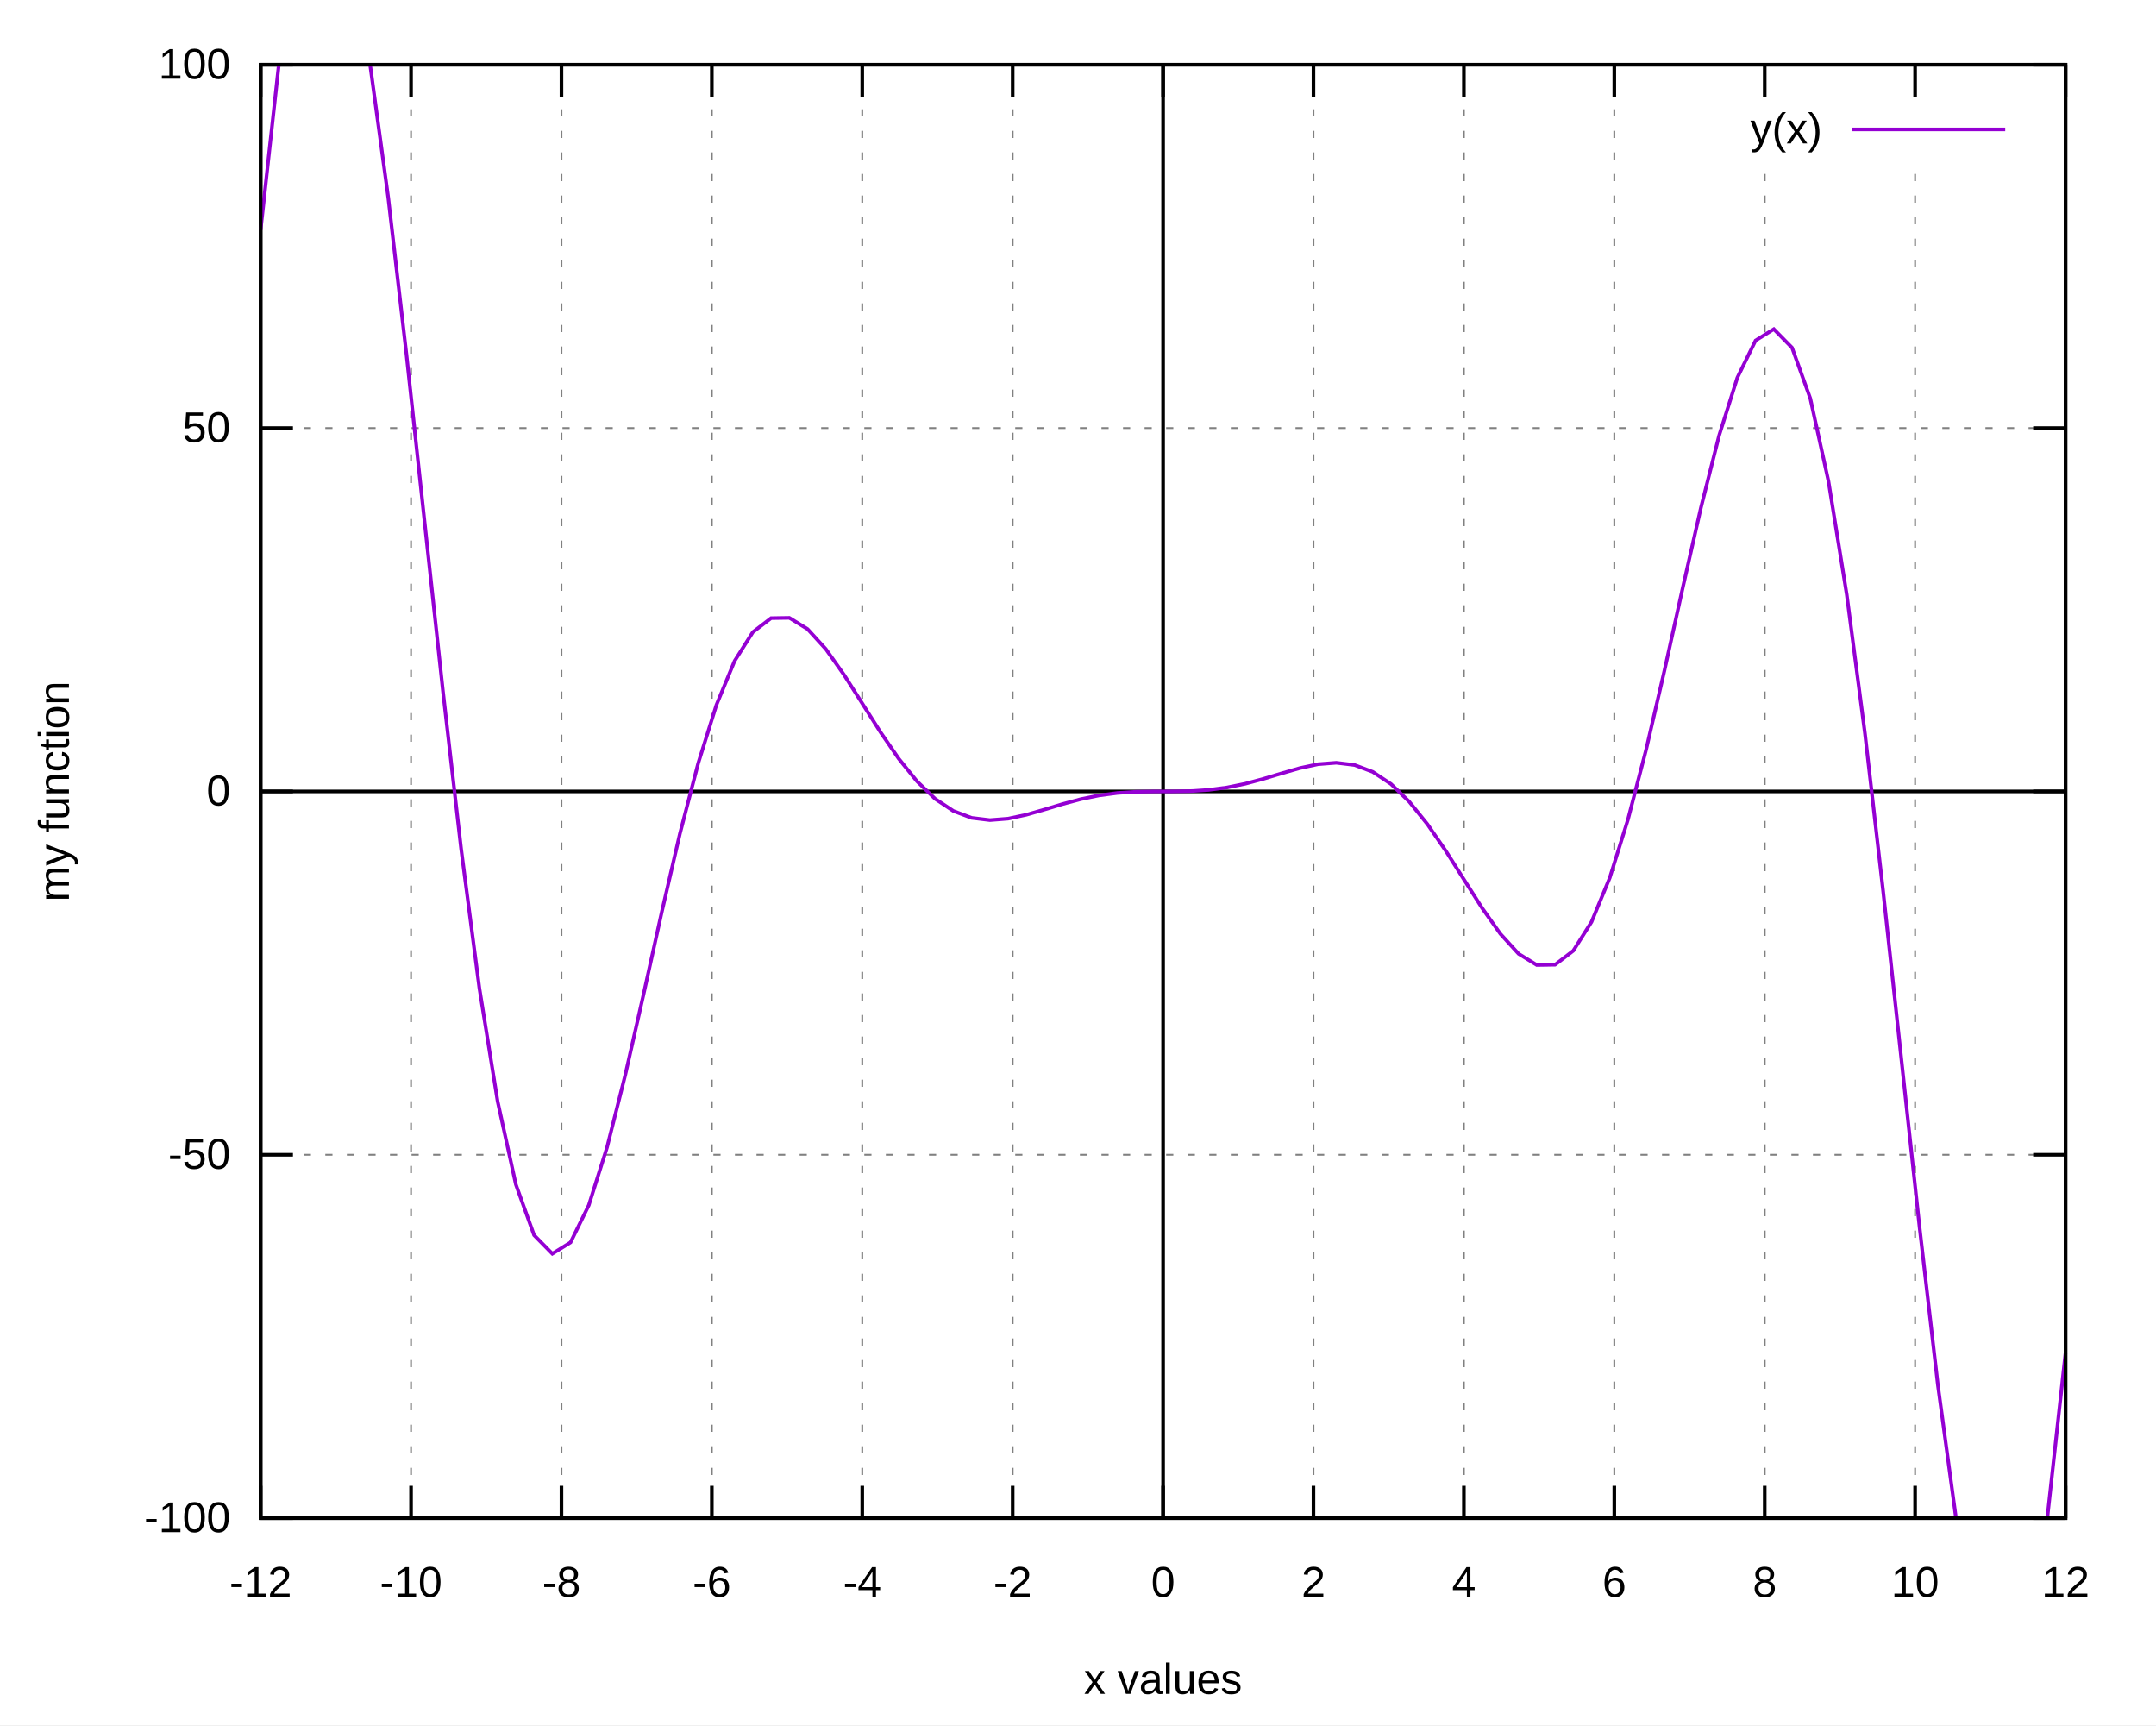
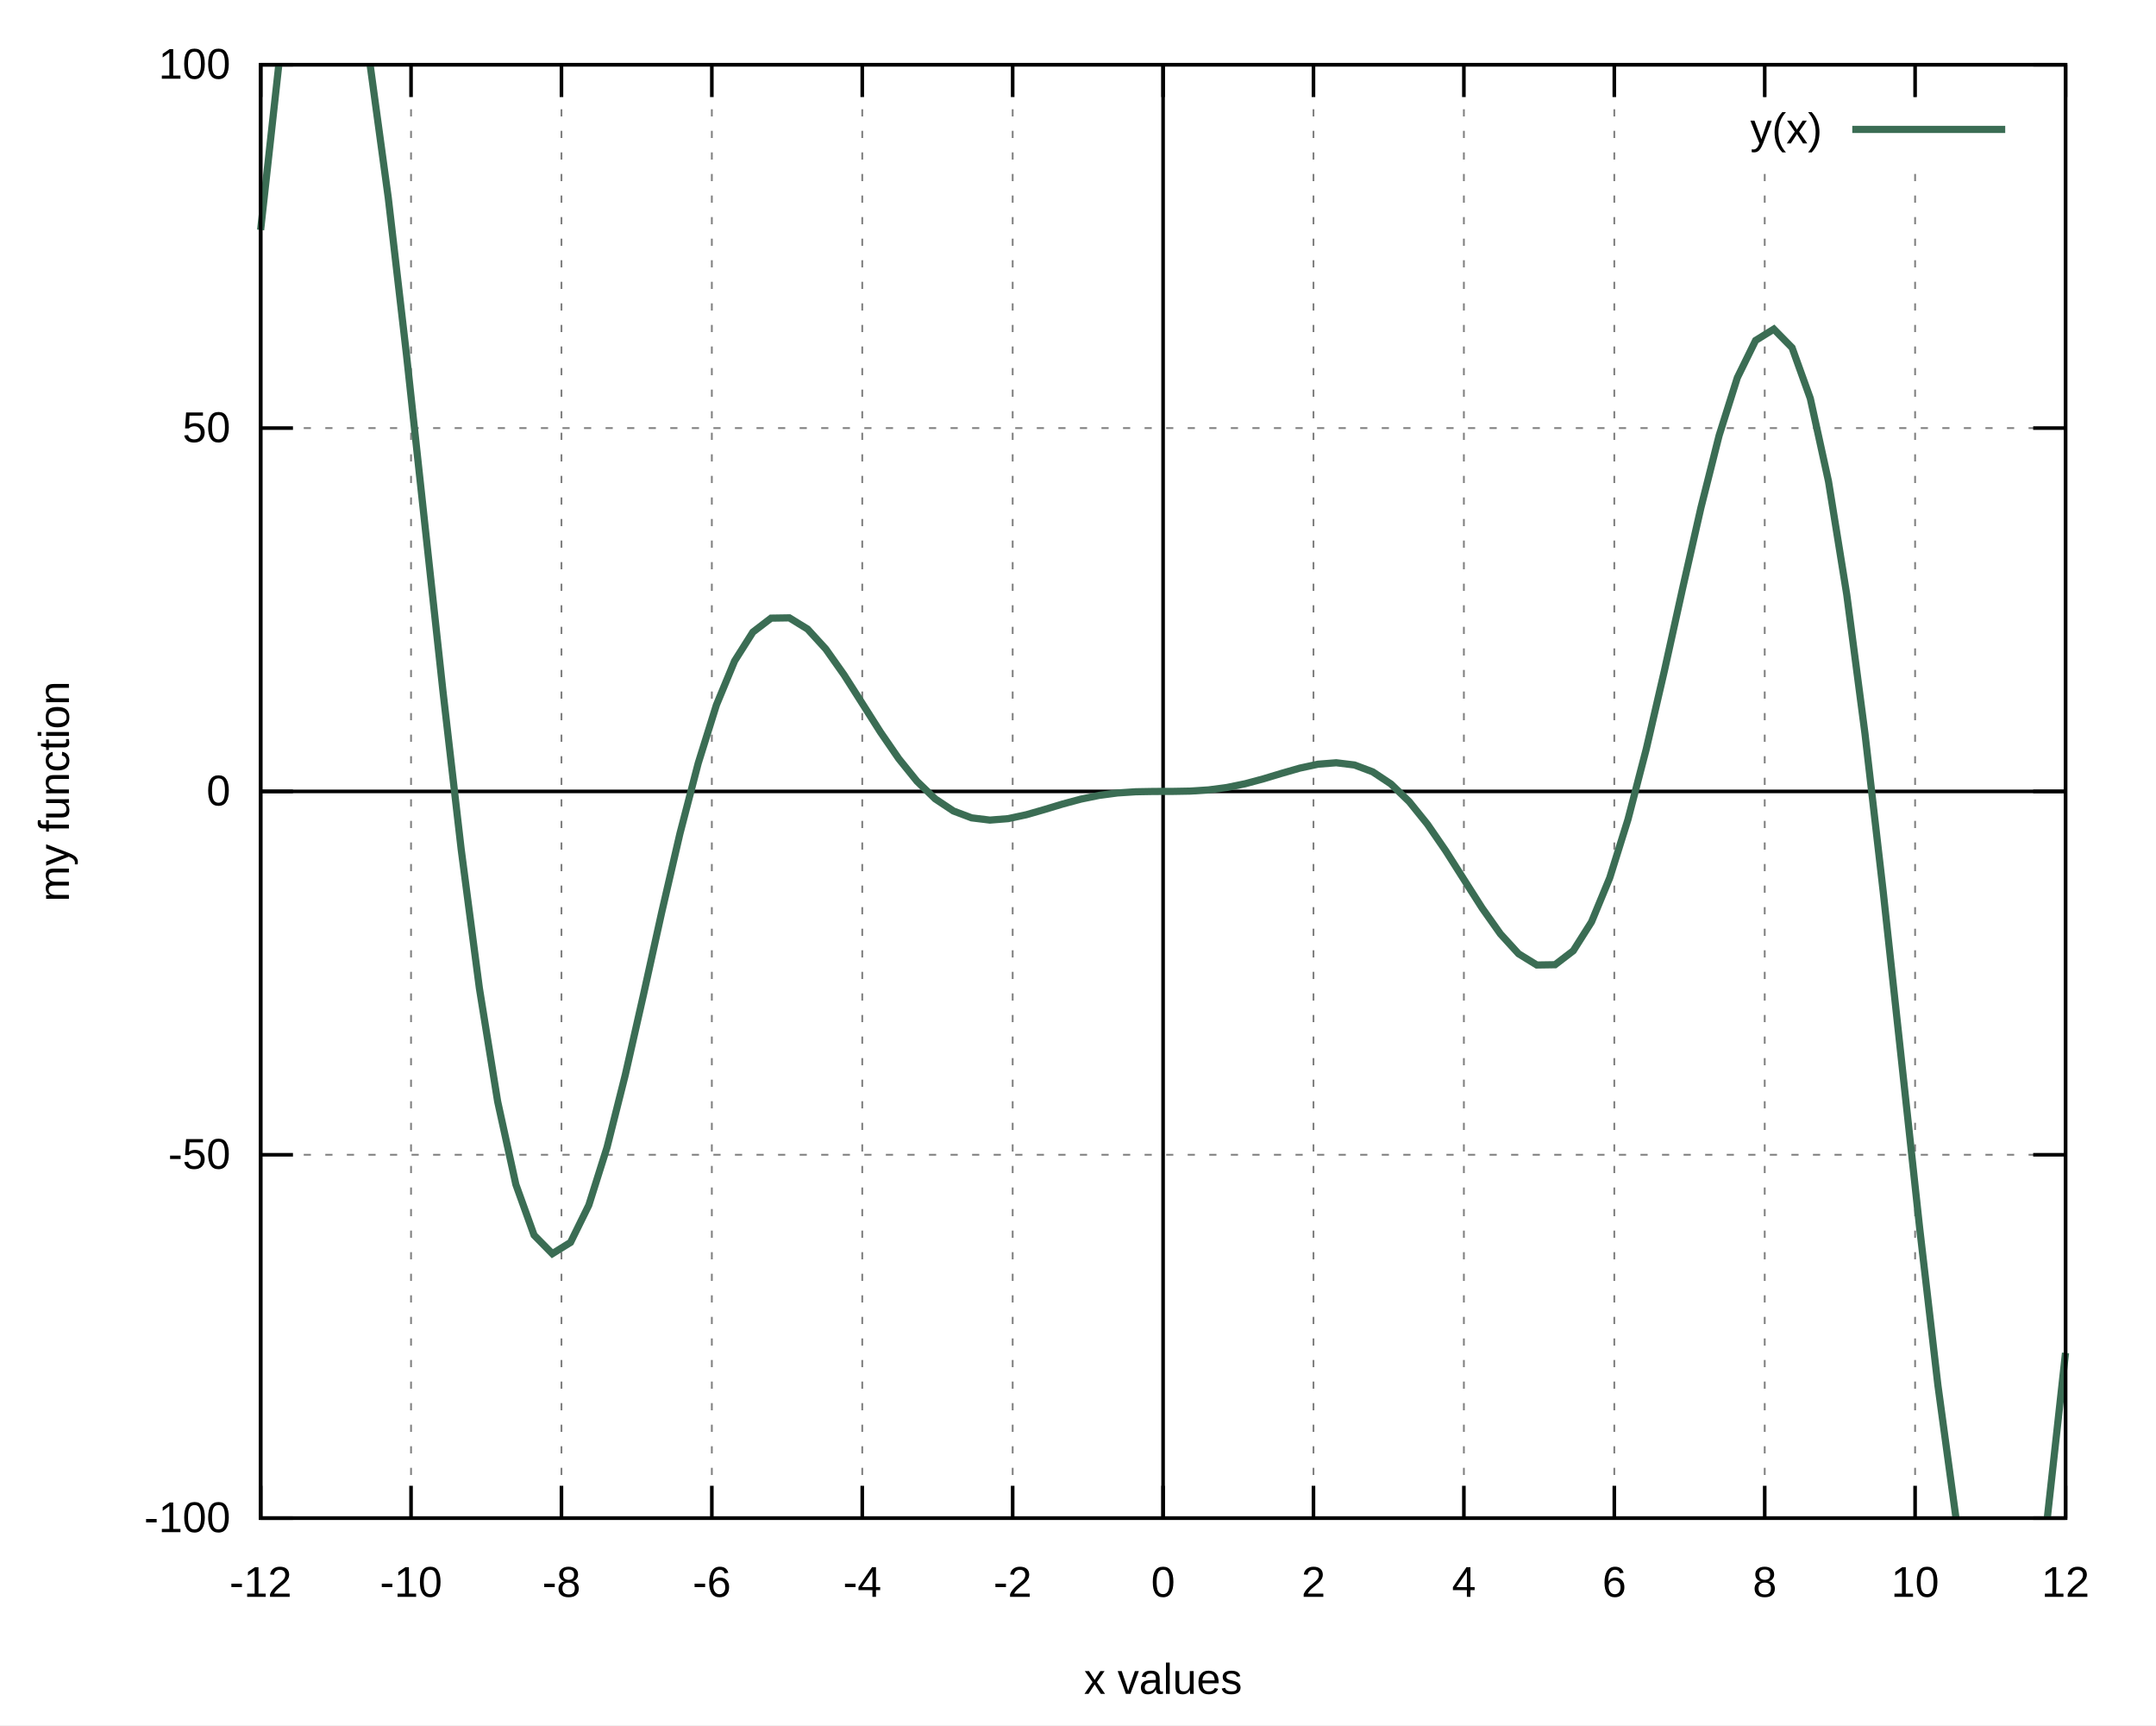
<svg xmlns="http://www.w3.org/2000/svg" xmlns:xlink="http://www.w3.org/1999/xlink" width="600" height="480" viewBox="0 0 600 480">
  <g id="gnuplot_canvas">
    <rect x="0" y="0" width="600" height="480" fill="#ffffff" />
    <defs>
      <circle id="gpDot" r="0.5" stroke-width="0.5" stroke="currentColor" />
      <path id="gpPt0" stroke-width="0.222" stroke="currentColor" d="M-1,0 h2 M0,-1 v2" />
      <path id="gpPt1" stroke-width="0.222" stroke="currentColor" d="M-1,-1 L1,1 M1,-1 L-1,1" />
      <path id="gpPt2" stroke-width="0.222" stroke="currentColor" d="M-1,0 L1,0 M0,-1 L0,1 M-1,-1 L1,1 M-1,1 L1,-1" />
      <rect id="gpPt3" stroke-width="0.222" stroke="currentColor" x="-1" y="-1" width="2" height="2" />
      <rect id="gpPt4" stroke-width="0.222" stroke="currentColor" fill="currentColor" x="-1" y="-1" width="2" height="2" />
      <circle id="gpPt5" stroke-width="0.222" stroke="currentColor" cx="0" cy="0" r="1" />
      <use xlink:href="#gpPt5" id="gpPt6" fill="currentColor" stroke="none" />
      <path id="gpPt7" stroke-width="0.222" stroke="currentColor" d="M0,-1.33 L-1.33,0.67 L1.33,0.67 z" />
      <use xlink:href="#gpPt7" id="gpPt8" fill="currentColor" stroke="none" />
      <use xlink:href="#gpPt7" id="gpPt9" stroke="currentColor" transform="rotate(180)" />
      <use xlink:href="#gpPt9" id="gpPt10" fill="currentColor" stroke="none" />
      <use xlink:href="#gpPt3" id="gpPt11" stroke="currentColor" transform="rotate(45)" />
      <use xlink:href="#gpPt11" id="gpPt12" fill="currentColor" stroke="none" />
      <path id="gpPt13" stroke-width="0.222" stroke="currentColor" d="M0,1.330 L1.265,0.411 L0.782,-1.067 L-0.782,-1.076 L-1.265,0.411 z" />
      <use xlink:href="#gpPt13" id="gpPt14" fill="currentColor" stroke="none" />
      <filter id="textbox" filterUnits="objectBoundingBox" x="0" y="0" height="1" width="1">
        <feFlood flood-color="#FFFFFF" flood-opacity="1" result="bgnd" />
        <feComposite in="SourceGraphic" in2="bgnd" operator="atop" />
      </filter>
      <filter id="greybox" filterUnits="objectBoundingBox" x="0" y="0" height="1" width="1">
        <feFlood flood-color="lightgrey" flood-opacity="1" result="grey" />
        <feComposite in="SourceGraphic" in2="grey" operator="atop" />
      </filter>
    </defs>
    <g fill="none" color="#FFFFFF" stroke="black" stroke-width="1.00" stroke-linecap="butt" stroke-linejoin="miter">
</g>
    <g fill="none" color="black" stroke="currentColor" stroke-width="1.00" stroke-linecap="butt" stroke-linejoin="miter">
</g>
    <g fill="none" color="black" stroke="black" stroke-width="0.50" stroke-linecap="butt" stroke-linejoin="miter">
</g>
    <g fill="none" color="gray" stroke="currentColor" stroke-width="0.50" stroke-linecap="butt" stroke-linejoin="miter">
      <path stroke="gray" stroke-dasharray="2,4" class="gridline" d="M72.53,422.40 L574.82,422.40  " />
    </g>
    <g fill="none" color="gray" stroke="gray" stroke-width="1.00" stroke-linecap="butt" stroke-linejoin="miter">
</g>
    <g fill="none" color="black" stroke="currentColor" stroke-width="1.00" stroke-linecap="butt" stroke-linejoin="miter">
      <path stroke="black" d="M72.53,422.40 L81.53,422.40 M574.82,422.40 L565.82,422.40  " />
      <g transform="translate(64.14,426.30)" stroke="none" fill="black" font-family="Arial" font-size="12.00" text-anchor="end">
        <text>
          <tspan font-family="Arial">-100</tspan>
        </text>
      </g>
    </g>
    <g fill="none" color="black" stroke="currentColor" stroke-width="1.00" stroke-linecap="butt" stroke-linejoin="miter">
</g>
    <g fill="none" color="black" stroke="black" stroke-width="0.50" stroke-linecap="butt" stroke-linejoin="miter">
</g>
    <g fill="none" color="gray" stroke="currentColor" stroke-width="0.50" stroke-linecap="butt" stroke-linejoin="miter">
      <path stroke="gray" stroke-dasharray="2,4" class="gridline" d="M72.53,321.30 L574.82,321.30  " />
    </g>
    <g fill="none" color="gray" stroke="gray" stroke-width="1.00" stroke-linecap="butt" stroke-linejoin="miter">
</g>
    <g fill="none" color="black" stroke="currentColor" stroke-width="1.00" stroke-linecap="butt" stroke-linejoin="miter">
      <path stroke="black" d="M72.53,321.30 L81.53,321.30 M574.82,321.30 L565.82,321.30  " />
      <g transform="translate(64.14,325.20)" stroke="none" fill="black" font-family="Arial" font-size="12.00" text-anchor="end">
        <text>
          <tspan font-family="Arial">-50</tspan>
        </text>
      </g>
    </g>
    <g fill="none" color="black" stroke="currentColor" stroke-width="1.00" stroke-linecap="butt" stroke-linejoin="miter">
</g>
    <g fill="none" color="black" stroke="black" stroke-width="0.50" stroke-linecap="butt" stroke-linejoin="miter">
</g>
    <g fill="none" color="gray" stroke="currentColor" stroke-width="0.50" stroke-linecap="butt" stroke-linejoin="miter">
      <path stroke="gray" stroke-dasharray="2,4" class="gridline" d="M72.53,220.20 L574.82,220.20  " />
    </g>
    <g fill="none" color="gray" stroke="gray" stroke-width="1.00" stroke-linecap="butt" stroke-linejoin="miter">
</g>
    <g fill="none" color="black" stroke="currentColor" stroke-width="1.00" stroke-linecap="butt" stroke-linejoin="miter">
      <path stroke="black" d="M72.53,220.20 L81.53,220.20 M574.82,220.20 L565.82,220.20  " />
      <g transform="translate(64.14,224.10)" stroke="none" fill="black" font-family="Arial" font-size="12.00" text-anchor="end">
        <text>
          <tspan font-family="Arial"> 0</tspan>
        </text>
      </g>
    </g>
    <g fill="none" color="black" stroke="currentColor" stroke-width="1.00" stroke-linecap="butt" stroke-linejoin="miter">
</g>
    <g fill="none" color="black" stroke="black" stroke-width="0.50" stroke-linecap="butt" stroke-linejoin="miter">
</g>
    <g fill="none" color="gray" stroke="currentColor" stroke-width="0.50" stroke-linecap="butt" stroke-linejoin="miter">
      <path stroke="gray" stroke-dasharray="2,4" class="gridline" d="M72.53,119.11 L574.82,119.11  " />
    </g>
    <g fill="none" color="gray" stroke="gray" stroke-width="1.00" stroke-linecap="butt" stroke-linejoin="miter">
</g>
    <g fill="none" color="black" stroke="currentColor" stroke-width="1.00" stroke-linecap="butt" stroke-linejoin="miter">
      <path stroke="black" d="M72.53,119.11 L81.53,119.11 M574.82,119.11 L565.82,119.11  " />
      <g transform="translate(64.14,123.01)" stroke="none" fill="black" font-family="Arial" font-size="12.00" text-anchor="end">
        <text>
          <tspan font-family="Arial"> 50</tspan>
        </text>
      </g>
    </g>
    <g fill="none" color="black" stroke="currentColor" stroke-width="1.00" stroke-linecap="butt" stroke-linejoin="miter">
</g>
    <g fill="none" color="black" stroke="black" stroke-width="0.50" stroke-linecap="butt" stroke-linejoin="miter">
</g>
    <g fill="none" color="gray" stroke="currentColor" stroke-width="0.50" stroke-linecap="butt" stroke-linejoin="miter">
      <path stroke="gray" stroke-dasharray="2,4" class="gridline" d="M72.53,18.01 L574.82,18.01  " />
    </g>
    <g fill="none" color="gray" stroke="gray" stroke-width="1.00" stroke-linecap="butt" stroke-linejoin="miter">
</g>
    <g fill="none" color="black" stroke="currentColor" stroke-width="1.00" stroke-linecap="butt" stroke-linejoin="miter">
      <path stroke="black" d="M72.53,18.01 L81.53,18.01 M574.82,18.01 L565.82,18.01  " />
      <g transform="translate(64.14,21.91)" stroke="none" fill="black" font-family="Arial" font-size="12.00" text-anchor="end">
        <text>
          <tspan font-family="Arial"> 100</tspan>
        </text>
      </g>
    </g>
    <g fill="none" color="black" stroke="currentColor" stroke-width="1.00" stroke-linecap="butt" stroke-linejoin="miter">
</g>
    <g fill="none" color="black" stroke="black" stroke-width="0.50" stroke-linecap="butt" stroke-linejoin="miter">
</g>
    <g fill="none" color="gray" stroke="currentColor" stroke-width="0.50" stroke-linecap="butt" stroke-linejoin="miter">
      <path stroke="gray" stroke-dasharray="2,4" class="gridline" d="M72.53,422.40 L72.53,18.01  " />
    </g>
    <g fill="none" color="gray" stroke="gray" stroke-width="1.00" stroke-linecap="butt" stroke-linejoin="miter">
</g>
    <g fill="none" color="black" stroke="currentColor" stroke-width="1.00" stroke-linecap="butt" stroke-linejoin="miter">
      <path stroke="black" d="M72.53,422.40 L72.53,413.40 M72.53,18.01 L72.53,27.01  " />
      <g transform="translate(72.53,444.30)" stroke="none" fill="black" font-family="Arial" font-size="12.00" text-anchor="middle">
        <text>
          <tspan font-family="Arial">-12</tspan>
        </text>
      </g>
    </g>
    <g fill="none" color="black" stroke="currentColor" stroke-width="1.00" stroke-linecap="butt" stroke-linejoin="miter">
</g>
    <g fill="none" color="black" stroke="black" stroke-width="0.50" stroke-linecap="butt" stroke-linejoin="miter">
</g>
    <g fill="none" color="gray" stroke="currentColor" stroke-width="0.50" stroke-linecap="butt" stroke-linejoin="miter">
      <path stroke="gray" stroke-dasharray="2,4" class="gridline" d="M114.39,422.40 L114.39,18.01  " />
    </g>
    <g fill="none" color="gray" stroke="gray" stroke-width="1.00" stroke-linecap="butt" stroke-linejoin="miter">
</g>
    <g fill="none" color="black" stroke="currentColor" stroke-width="1.00" stroke-linecap="butt" stroke-linejoin="miter">
      <path stroke="black" d="M114.39,422.40 L114.39,413.40 M114.39,18.01 L114.39,27.01  " />
      <g transform="translate(114.39,444.30)" stroke="none" fill="black" font-family="Arial" font-size="12.00" text-anchor="middle">
        <text>
          <tspan font-family="Arial">-10</tspan>
        </text>
      </g>
    </g>
    <g fill="none" color="black" stroke="currentColor" stroke-width="1.00" stroke-linecap="butt" stroke-linejoin="miter">
</g>
    <g fill="none" color="black" stroke="black" stroke-width="0.50" stroke-linecap="butt" stroke-linejoin="miter">
</g>
    <g fill="none" color="gray" stroke="currentColor" stroke-width="0.50" stroke-linecap="butt" stroke-linejoin="miter">
      <path stroke="gray" stroke-dasharray="2,4" class="gridline" d="M156.25,422.40 L156.25,18.01  " />
    </g>
    <g fill="none" color="gray" stroke="gray" stroke-width="1.00" stroke-linecap="butt" stroke-linejoin="miter">
</g>
    <g fill="none" color="black" stroke="currentColor" stroke-width="1.00" stroke-linecap="butt" stroke-linejoin="miter">
      <path stroke="black" d="M156.25,422.40 L156.25,413.40 M156.25,18.01 L156.25,27.01  " />
      <g transform="translate(156.25,444.30)" stroke="none" fill="black" font-family="Arial" font-size="12.00" text-anchor="middle">
        <text>
          <tspan font-family="Arial">-8</tspan>
        </text>
      </g>
    </g>
    <g fill="none" color="black" stroke="currentColor" stroke-width="1.00" stroke-linecap="butt" stroke-linejoin="miter">
</g>
    <g fill="none" color="black" stroke="black" stroke-width="0.50" stroke-linecap="butt" stroke-linejoin="miter">
</g>
    <g fill="none" color="gray" stroke="currentColor" stroke-width="0.50" stroke-linecap="butt" stroke-linejoin="miter">
      <path stroke="gray" stroke-dasharray="2,4" class="gridline" d="M198.10,422.40 L198.10,18.01  " />
    </g>
    <g fill="none" color="gray" stroke="gray" stroke-width="1.00" stroke-linecap="butt" stroke-linejoin="miter">
</g>
    <g fill="none" color="black" stroke="currentColor" stroke-width="1.00" stroke-linecap="butt" stroke-linejoin="miter">
      <path stroke="black" d="M198.10,422.40 L198.10,413.40 M198.10,18.01 L198.10,27.01  " />
      <g transform="translate(198.10,444.30)" stroke="none" fill="black" font-family="Arial" font-size="12.00" text-anchor="middle">
        <text>
          <tspan font-family="Arial">-6</tspan>
        </text>
      </g>
    </g>
    <g fill="none" color="black" stroke="currentColor" stroke-width="1.00" stroke-linecap="butt" stroke-linejoin="miter">
</g>
    <g fill="none" color="black" stroke="black" stroke-width="0.50" stroke-linecap="butt" stroke-linejoin="miter">
</g>
    <g fill="none" color="gray" stroke="currentColor" stroke-width="0.50" stroke-linecap="butt" stroke-linejoin="miter">
      <path stroke="gray" stroke-dasharray="2,4" class="gridline" d="M239.96,422.40 L239.96,18.01  " />
    </g>
    <g fill="none" color="gray" stroke="gray" stroke-width="1.00" stroke-linecap="butt" stroke-linejoin="miter">
</g>
    <g fill="none" color="black" stroke="currentColor" stroke-width="1.00" stroke-linecap="butt" stroke-linejoin="miter">
      <path stroke="black" d="M239.96,422.40 L239.96,413.40 M239.96,18.01 L239.96,27.01  " />
      <g transform="translate(239.96,444.30)" stroke="none" fill="black" font-family="Arial" font-size="12.00" text-anchor="middle">
        <text>
          <tspan font-family="Arial">-4</tspan>
        </text>
      </g>
    </g>
    <g fill="none" color="black" stroke="currentColor" stroke-width="1.00" stroke-linecap="butt" stroke-linejoin="miter">
</g>
    <g fill="none" color="black" stroke="black" stroke-width="0.50" stroke-linecap="butt" stroke-linejoin="miter">
</g>
    <g fill="none" color="gray" stroke="currentColor" stroke-width="0.50" stroke-linecap="butt" stroke-linejoin="miter">
      <path stroke="gray" stroke-dasharray="2,4" class="gridline" d="M281.82,422.40 L281.82,18.01  " />
    </g>
    <g fill="none" color="gray" stroke="gray" stroke-width="1.00" stroke-linecap="butt" stroke-linejoin="miter">
</g>
    <g fill="none" color="black" stroke="currentColor" stroke-width="1.00" stroke-linecap="butt" stroke-linejoin="miter">
      <path stroke="black" d="M281.82,422.40 L281.82,413.40 M281.82,18.01 L281.82,27.01  " />
      <g transform="translate(281.82,444.30)" stroke="none" fill="black" font-family="Arial" font-size="12.00" text-anchor="middle">
        <text>
          <tspan font-family="Arial">-2</tspan>
        </text>
      </g>
    </g>
    <g fill="none" color="black" stroke="currentColor" stroke-width="1.00" stroke-linecap="butt" stroke-linejoin="miter">
</g>
    <g fill="none" color="black" stroke="black" stroke-width="0.50" stroke-linecap="butt" stroke-linejoin="miter">
</g>
    <g fill="none" color="gray" stroke="currentColor" stroke-width="0.50" stroke-linecap="butt" stroke-linejoin="miter">
      <path stroke="gray" stroke-dasharray="2,4" class="gridline" d="M323.68,422.40 L323.68,18.01  " />
    </g>
    <g fill="none" color="gray" stroke="gray" stroke-width="1.00" stroke-linecap="butt" stroke-linejoin="miter">
</g>
    <g fill="none" color="black" stroke="currentColor" stroke-width="1.00" stroke-linecap="butt" stroke-linejoin="miter">
      <path stroke="black" d="M323.68,422.40 L323.68,413.40 M323.68,18.01 L323.68,27.01  " />
      <g transform="translate(323.68,444.30)" stroke="none" fill="black" font-family="Arial" font-size="12.00" text-anchor="middle">
        <text>
          <tspan font-family="Arial"> 0</tspan>
        </text>
      </g>
    </g>
    <g fill="none" color="black" stroke="currentColor" stroke-width="1.00" stroke-linecap="butt" stroke-linejoin="miter">
</g>
    <g fill="none" color="black" stroke="black" stroke-width="0.50" stroke-linecap="butt" stroke-linejoin="miter">
</g>
    <g fill="none" color="gray" stroke="currentColor" stroke-width="0.50" stroke-linecap="butt" stroke-linejoin="miter">
      <path stroke="gray" stroke-dasharray="2,4" class="gridline" d="M365.53,422.40 L365.53,18.01  " />
    </g>
    <g fill="none" color="gray" stroke="gray" stroke-width="1.00" stroke-linecap="butt" stroke-linejoin="miter">
</g>
    <g fill="none" color="black" stroke="currentColor" stroke-width="1.00" stroke-linecap="butt" stroke-linejoin="miter">
      <path stroke="black" d="M365.53,422.40 L365.53,413.40 M365.53,18.01 L365.53,27.01  " />
      <g transform="translate(365.53,444.30)" stroke="none" fill="black" font-family="Arial" font-size="12.00" text-anchor="middle">
        <text>
          <tspan font-family="Arial"> 2</tspan>
        </text>
      </g>
    </g>
    <g fill="none" color="black" stroke="currentColor" stroke-width="1.00" stroke-linecap="butt" stroke-linejoin="miter">
</g>
    <g fill="none" color="black" stroke="black" stroke-width="0.50" stroke-linecap="butt" stroke-linejoin="miter">
</g>
    <g fill="none" color="gray" stroke="currentColor" stroke-width="0.50" stroke-linecap="butt" stroke-linejoin="miter">
      <path stroke="gray" stroke-dasharray="2,4" class="gridline" d="M407.39,422.40 L407.39,18.01  " />
    </g>
    <g fill="none" color="gray" stroke="gray" stroke-width="1.00" stroke-linecap="butt" stroke-linejoin="miter">
</g>
    <g fill="none" color="black" stroke="currentColor" stroke-width="1.00" stroke-linecap="butt" stroke-linejoin="miter">
      <path stroke="black" d="M407.39,422.40 L407.39,413.40 M407.39,18.01 L407.39,27.01  " />
      <g transform="translate(407.39,444.30)" stroke="none" fill="black" font-family="Arial" font-size="12.00" text-anchor="middle">
        <text>
          <tspan font-family="Arial"> 4</tspan>
        </text>
      </g>
    </g>
    <g fill="none" color="black" stroke="currentColor" stroke-width="1.00" stroke-linecap="butt" stroke-linejoin="miter">
</g>
    <g fill="none" color="black" stroke="black" stroke-width="0.50" stroke-linecap="butt" stroke-linejoin="miter">
</g>
    <g fill="none" color="gray" stroke="currentColor" stroke-width="0.50" stroke-linecap="butt" stroke-linejoin="miter">
      <path stroke="gray" stroke-dasharray="2,4" class="gridline" d="M449.25,422.40 L449.25,18.01  " />
    </g>
    <g fill="none" color="gray" stroke="gray" stroke-width="1.00" stroke-linecap="butt" stroke-linejoin="miter">
</g>
    <g fill="none" color="black" stroke="currentColor" stroke-width="1.00" stroke-linecap="butt" stroke-linejoin="miter">
      <path stroke="black" d="M449.25,422.40 L449.25,413.40 M449.25,18.01 L449.25,27.01  " />
      <g transform="translate(449.25,444.30)" stroke="none" fill="black" font-family="Arial" font-size="12.00" text-anchor="middle">
        <text>
          <tspan font-family="Arial"> 6</tspan>
        </text>
      </g>
    </g>
    <g fill="none" color="black" stroke="currentColor" stroke-width="1.00" stroke-linecap="butt" stroke-linejoin="miter">
</g>
    <g fill="none" color="black" stroke="black" stroke-width="0.50" stroke-linecap="butt" stroke-linejoin="miter">
</g>
    <g fill="none" color="gray" stroke="currentColor" stroke-width="0.50" stroke-linecap="butt" stroke-linejoin="miter">
      <path stroke="gray" stroke-dasharray="2,4" class="gridline" d="M491.11,422.40 L491.11,45.01 M491.11,27.01 L491.11,18.01  " />
    </g>
    <g fill="none" color="gray" stroke="gray" stroke-width="1.00" stroke-linecap="butt" stroke-linejoin="miter">
</g>
    <g fill="none" color="black" stroke="currentColor" stroke-width="1.00" stroke-linecap="butt" stroke-linejoin="miter">
      <path stroke="black" d="M491.11,422.40 L491.11,413.40 M491.11,18.01 L491.11,27.01  " />
      <g transform="translate(491.11,444.30)" stroke="none" fill="black" font-family="Arial" font-size="12.00" text-anchor="middle">
        <text>
          <tspan font-family="Arial"> 8</tspan>
        </text>
      </g>
    </g>
    <g fill="none" color="black" stroke="currentColor" stroke-width="1.00" stroke-linecap="butt" stroke-linejoin="miter">
</g>
    <g fill="none" color="black" stroke="black" stroke-width="0.50" stroke-linecap="butt" stroke-linejoin="miter">
</g>
    <g fill="none" color="gray" stroke="currentColor" stroke-width="0.50" stroke-linecap="butt" stroke-linejoin="miter">
      <path stroke="gray" stroke-dasharray="2,4" class="gridline" d="M532.96,422.40 L532.96,45.01 M532.96,27.01 L532.96,18.01  " />
    </g>
    <g fill="none" color="gray" stroke="gray" stroke-width="1.00" stroke-linecap="butt" stroke-linejoin="miter">
</g>
    <g fill="none" color="black" stroke="currentColor" stroke-width="1.00" stroke-linecap="butt" stroke-linejoin="miter">
      <path stroke="black" d="M532.96,422.40 L532.96,413.40 M532.96,18.01 L532.96,27.01  " />
      <g transform="translate(532.96,444.30)" stroke="none" fill="black" font-family="Arial" font-size="12.00" text-anchor="middle">
        <text>
          <tspan font-family="Arial"> 10</tspan>
        </text>
      </g>
    </g>
    <g fill="none" color="black" stroke="currentColor" stroke-width="1.00" stroke-linecap="butt" stroke-linejoin="miter">
</g>
    <g fill="none" color="black" stroke="black" stroke-width="0.50" stroke-linecap="butt" stroke-linejoin="miter">
</g>
    <g fill="none" color="gray" stroke="currentColor" stroke-width="0.50" stroke-linecap="butt" stroke-linejoin="miter">
      <path stroke="gray" stroke-dasharray="2,4" class="gridline" d="M574.82,422.40 L574.82,18.01  " />
    </g>
    <g fill="none" color="gray" stroke="gray" stroke-width="1.00" stroke-linecap="butt" stroke-linejoin="miter">
</g>
    <g fill="none" color="black" stroke="currentColor" stroke-width="1.00" stroke-linecap="butt" stroke-linejoin="miter">
      <path stroke="black" d="M574.82,422.40 L574.82,413.40 M574.82,18.01 L574.82,27.01  " />
      <g transform="translate(574.82,444.30)" stroke="none" fill="black" font-family="Arial" font-size="12.00" text-anchor="middle">
        <text>
          <tspan font-family="Arial"> 12</tspan>
        </text>
      </g>
    </g>
    <g fill="none" color="black" stroke="currentColor" stroke-width="1.00" stroke-linecap="butt" stroke-linejoin="miter">
</g>
    <g fill="none" color="black" stroke="currentColor" stroke-width="1.00" stroke-linecap="butt" stroke-linejoin="miter">
      <path stroke="rgb(  0,   0,   0)" d="M72.53,220.20 L574.82,220.20  " />
    </g>
    <g fill="none" color="black" stroke="currentColor" stroke-width="1.00" stroke-linecap="butt" stroke-linejoin="miter">
      <path stroke="rgb(  0,   0,   0)" d="M323.68,422.40 L323.68,18.01  " />
    </g>
    <g fill="none" color="black" stroke="currentColor" stroke-width="1.00" stroke-linecap="butt" stroke-linejoin="miter">
      <path stroke="black" d="M72.53,18.01 L72.53,422.40 L574.82,422.40 L574.82,18.01 L72.53,18.01 Z  " />
    </g>
    <g fill="none" color="black" stroke="currentColor" stroke-width="1.00" stroke-linecap="butt" stroke-linejoin="miter">
</g>
    <g id="gnuplot_plot_1">
-       <g fill="none" color="black" stroke="currentColor" stroke-width="1.00" stroke-linecap="butt" stroke-linejoin="miter">
+       <g fill="none" color="#FFFFFF" stroke="black" stroke-width="2.00" stroke-linecap="butt" stroke-linejoin="miter">
+ </g>
+       <g fill="none" color="black" stroke="currentColor" stroke-width="2.00" stroke-linecap="butt" stroke-linejoin="miter">
        <g transform="translate(507.09,39.91)" stroke="none" fill="black" font-family="Arial" font-size="12.00" text-anchor="end">
          <text>y(x)</text>
        </g>
      </g>
-       <g fill="none" color="black" stroke="currentColor" stroke-width="1.00" stroke-linecap="butt" stroke-linejoin="miter">
-         <path stroke="rgb(148,   0, 211)" d="M515.48,36.01 L558.04,36.01 M72.53,63.98 L77.59,18.01 M103.00,18.01 L108.05,55.02 L113.12,98.67 L118.19,145.49   L123.27,192.32 L128.34,236.29 L133.41,274.96 L138.49,306.47 L143.56,329.57 L148.63,343.67 L153.71,348.83 L158.78,345.68   L163.86,335.33 L168.93,319.25 L174.00,299.13 L179.08,276.75 L184.15,253.83 L189.22,231.94 L194.30,212.39 L199.37,196.16   L204.44,183.90 L209.52,175.87 L214.59,171.99 L219.67,171.91 L224.74,175.03 L229.81,180.58 L234.89,187.76 L239.96,195.72   L245.03,203.71 L250.11,211.09 L255.18,217.37 L260.25,222.27 L265.33,225.65 L270.40,227.56 L275.48,228.18 L280.55,227.78   L285.62,226.69 L290.70,225.23 L295.77,223.70 L300.84,222.34 L305.92,221.30 L310.99,220.63 L316.06,220.30 L321.14,220.21   L326.21,220.20 L331.29,220.11 L336.36,219.78 L341.43,219.11 L346.51,218.07 L351.58,216.71 L356.65,215.18 L361.73,213.72   L366.80,212.63 L371.87,212.23 L376.95,212.85 L382.02,214.76 L387.10,218.14 L392.17,223.04 L397.24,229.32 L402.32,236.70   L407.39,244.69 L412.46,252.65 L417.54,259.83 L422.61,265.38 L427.68,268.50 L432.76,268.42 L437.83,264.54 L442.91,256.51   L447.98,244.25 L453.05,228.02 L458.13,208.47 L463.20,186.58 L468.27,163.66 L473.35,141.28 L478.42,121.16 L483.49,105.08   L488.57,94.73 L493.64,91.58 L498.72,96.74 L503.79,110.84 L508.86,133.94 L513.94,165.45 L519.01,204.12 L524.08,248.09   L529.16,294.92 L534.23,341.74 L539.30,385.39 L544.34,422.40 M569.75,422.40 L574.82,376.43  " />
-       </g>
-     </g>
-     <g fill="none" color="#FFFFFF" stroke="rgb(148,   0, 211)" stroke-width="2.00" stroke-linecap="butt" stroke-linejoin="miter">
- </g>
+       <g fill="none" color="black" stroke="currentColor" stroke-width="2.00" stroke-linecap="butt" stroke-linejoin="miter">
+         <path stroke="rgb( 59, 109,  84)" d="M515.48,36.01 L558.04,36.01 M72.53,63.98 L77.59,18.01 M103.00,18.01 L108.05,55.02 L113.12,98.67 L118.19,145.49   L123.27,192.32 L128.34,236.29 L133.41,274.96 L138.49,306.47 L143.56,329.57 L148.63,343.67 L153.71,348.83 L158.78,345.68   L163.86,335.33 L168.93,319.25 L174.00,299.13 L179.08,276.75 L184.15,253.83 L189.22,231.94 L194.30,212.39 L199.37,196.16   L204.44,183.90 L209.52,175.87 L214.59,171.99 L219.67,171.91 L224.74,175.03 L229.81,180.58 L234.89,187.76 L239.96,195.72   L245.03,203.71 L250.11,211.09 L255.18,217.37 L260.25,222.27 L265.33,225.65 L270.40,227.56 L275.48,228.18 L280.55,227.78   L285.62,226.69 L290.70,225.23 L295.77,223.70 L300.84,222.34 L305.92,221.30 L310.99,220.63 L316.06,220.30 L321.14,220.21   L326.21,220.20 L331.29,220.11 L336.36,219.78 L341.43,219.11 L346.51,218.07 L351.58,216.71 L356.65,215.18 L361.73,213.72   L366.80,212.63 L371.87,212.23 L376.95,212.85 L382.02,214.76 L387.10,218.14 L392.17,223.04 L397.24,229.32 L402.32,236.70   L407.39,244.69 L412.46,252.65 L417.54,259.83 L422.61,265.38 L427.68,268.50 L432.76,268.42 L437.83,264.54 L442.91,256.51   L447.98,244.25 L453.05,228.02 L458.13,208.47 L463.20,186.58 L468.27,163.66 L473.35,141.28 L478.42,121.16 L483.49,105.08   L488.57,94.73 L493.64,91.58 L498.72,96.74 L503.79,110.84 L508.86,133.94 L513.94,165.45 L519.01,204.12 L524.08,248.09   L529.16,294.92 L534.23,341.74 L539.30,385.39 L544.34,422.40 M569.75,422.40 L574.82,376.43  " />
+       </g>
+     </g>
    <g fill="none" color="black" stroke="currentColor" stroke-width="2.00" stroke-linecap="butt" stroke-linejoin="miter">
</g>
    <g fill="none" color="black" stroke="black" stroke-width="1.00" stroke-linecap="butt" stroke-linejoin="miter">
</g>
    <g fill="none" color="black" stroke="currentColor" stroke-width="1.00" stroke-linecap="butt" stroke-linejoin="miter">
      <path stroke="black" d="M72.53,18.01 L72.53,422.40 L574.82,422.40 L574.82,18.01 L72.53,18.01 Z  " />
      <g transform="translate(19.18,220.21) rotate(270.00)" stroke="none" fill="black" font-family="Arial" font-size="12.00" text-anchor="middle">
        <text>
          <tspan font-family="Arial">my function</tspan>
        </text>
      </g>
    </g>
    <g fill="none" color="black" stroke="currentColor" stroke-width="1.00" stroke-linecap="butt" stroke-linejoin="miter">
      <g transform="translate(323.67,471.30)" stroke="none" fill="black" font-family="Arial" font-size="12.00" text-anchor="middle">
        <text>
          <tspan font-family="Arial">x values</tspan>
        </text>
      </g>
    </g>
    <g fill="none" color="black" stroke="currentColor" stroke-width="1.00" stroke-linecap="butt" stroke-linejoin="miter">
</g>
    <g fill="none" color="black" stroke="currentColor" stroke-width="1.00" stroke-linecap="butt" stroke-linejoin="miter">
</g>
  </g>
</svg>
